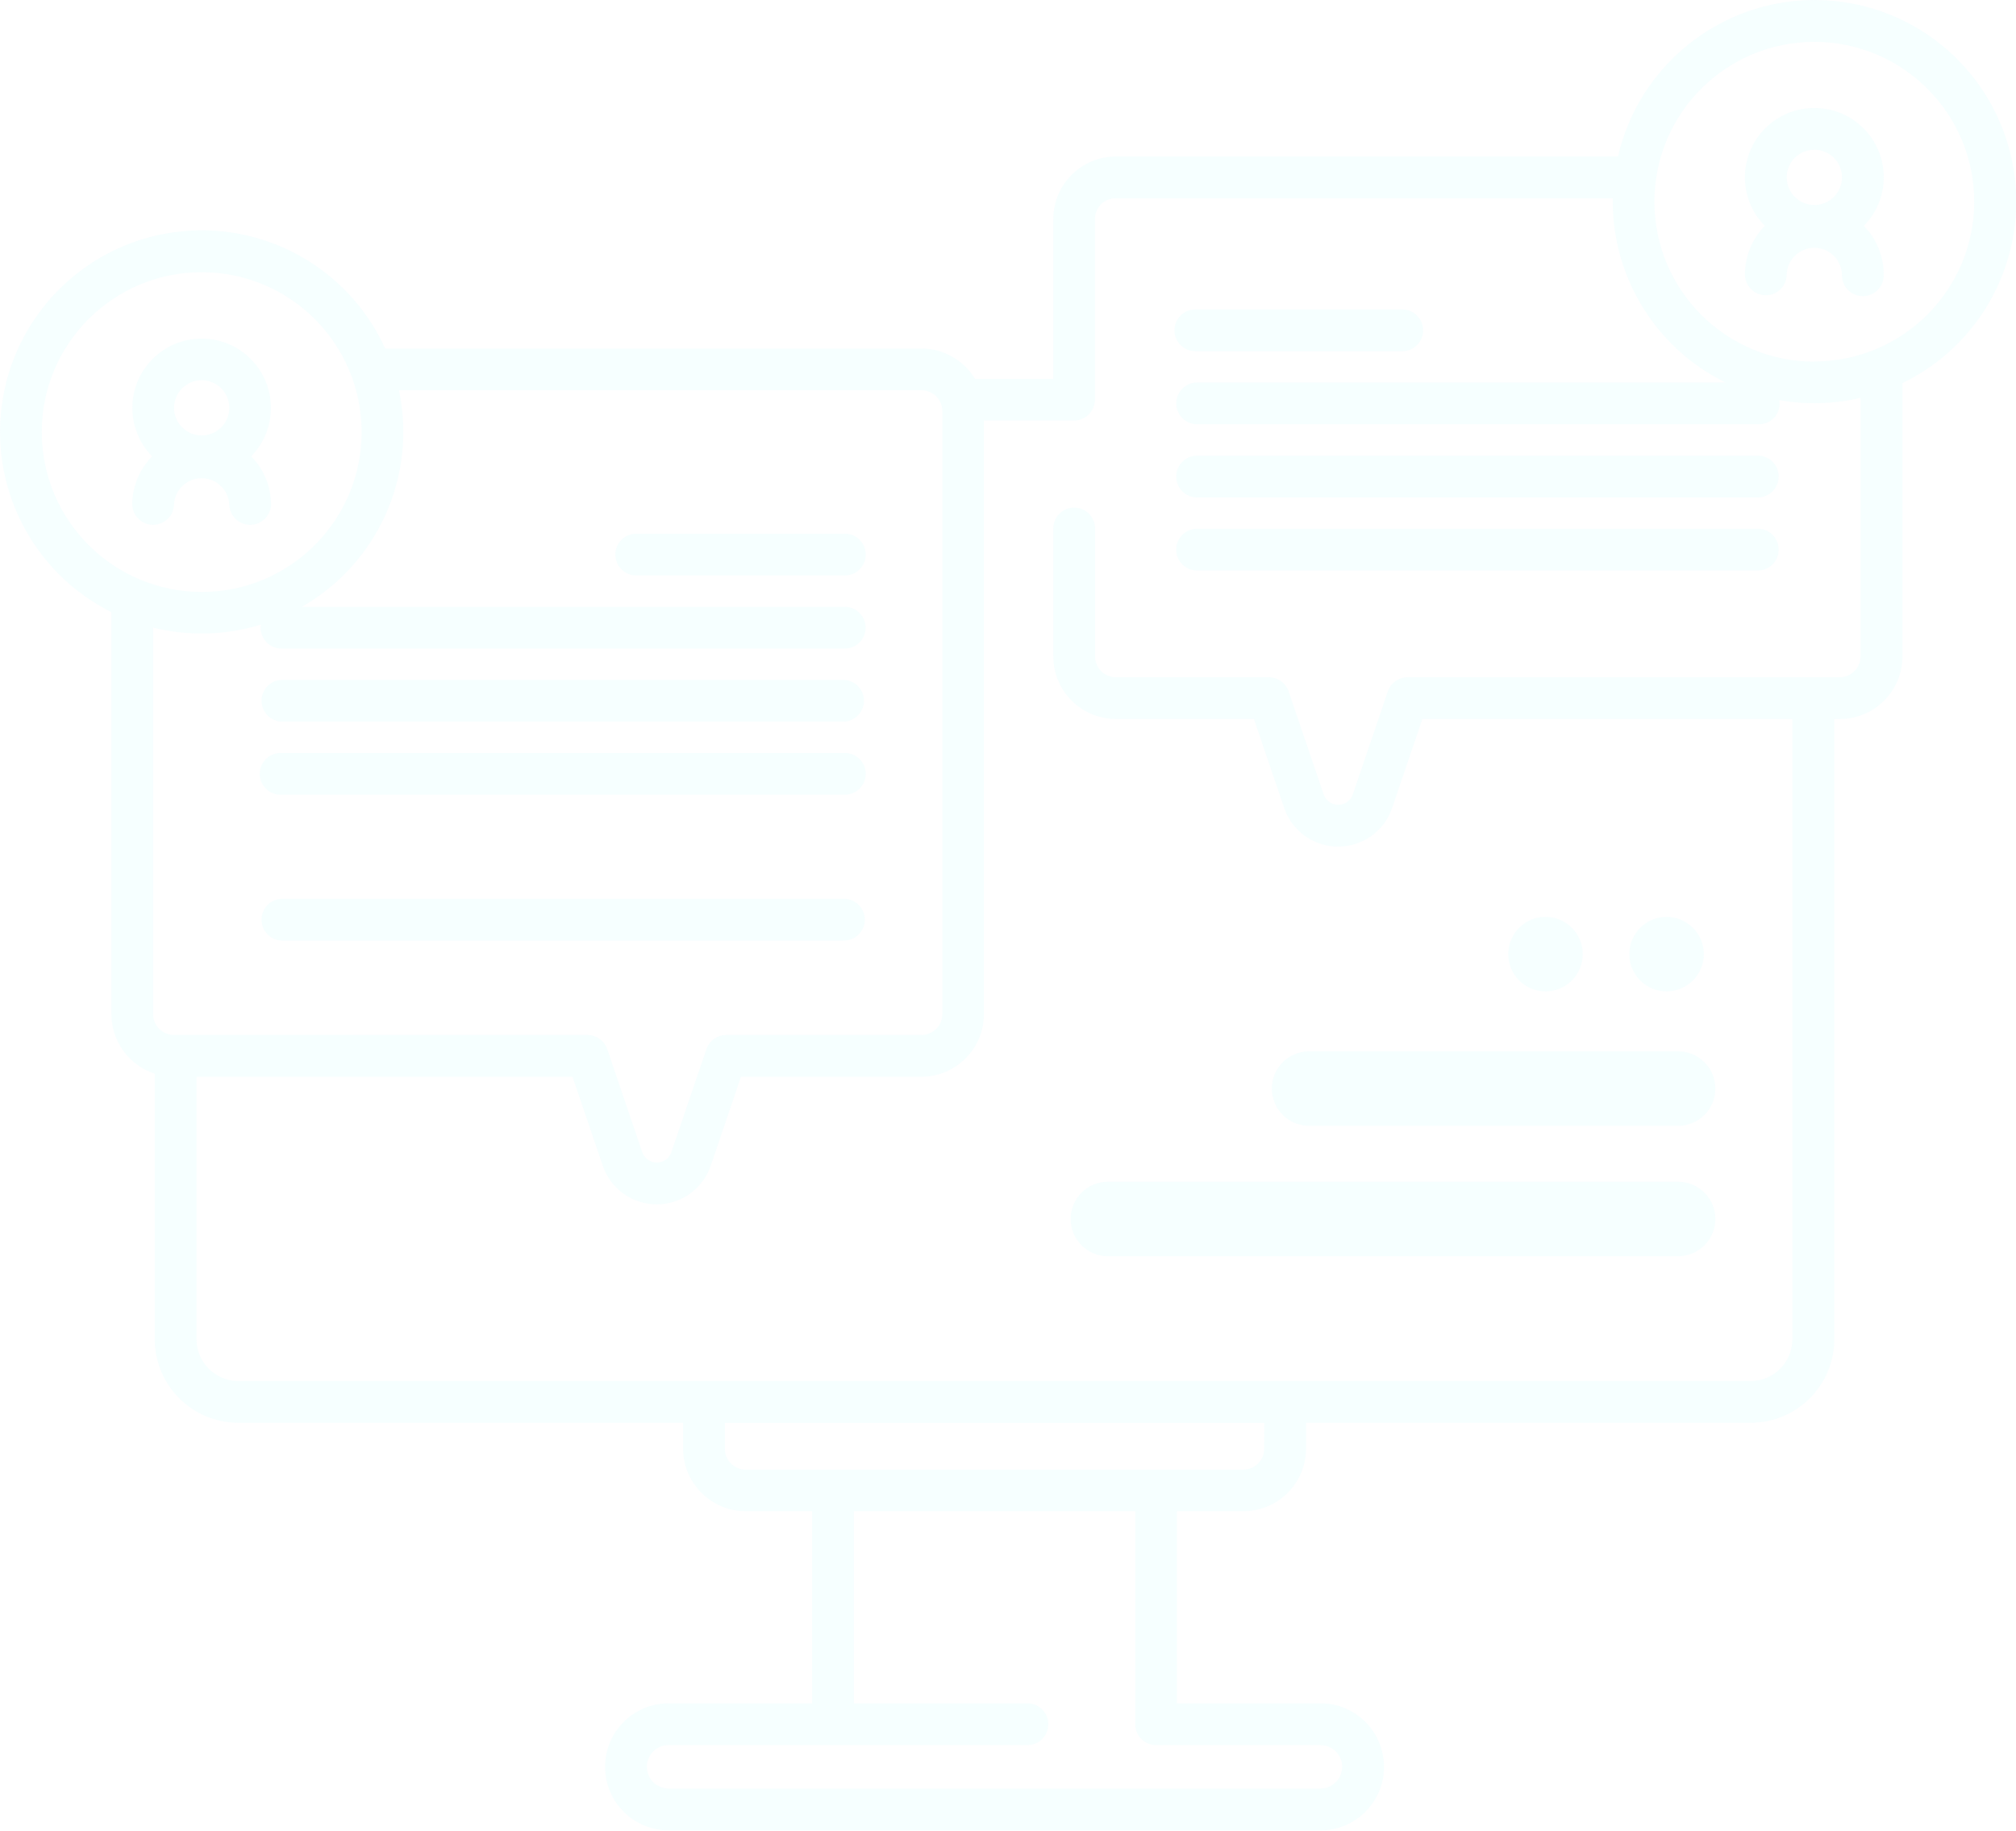
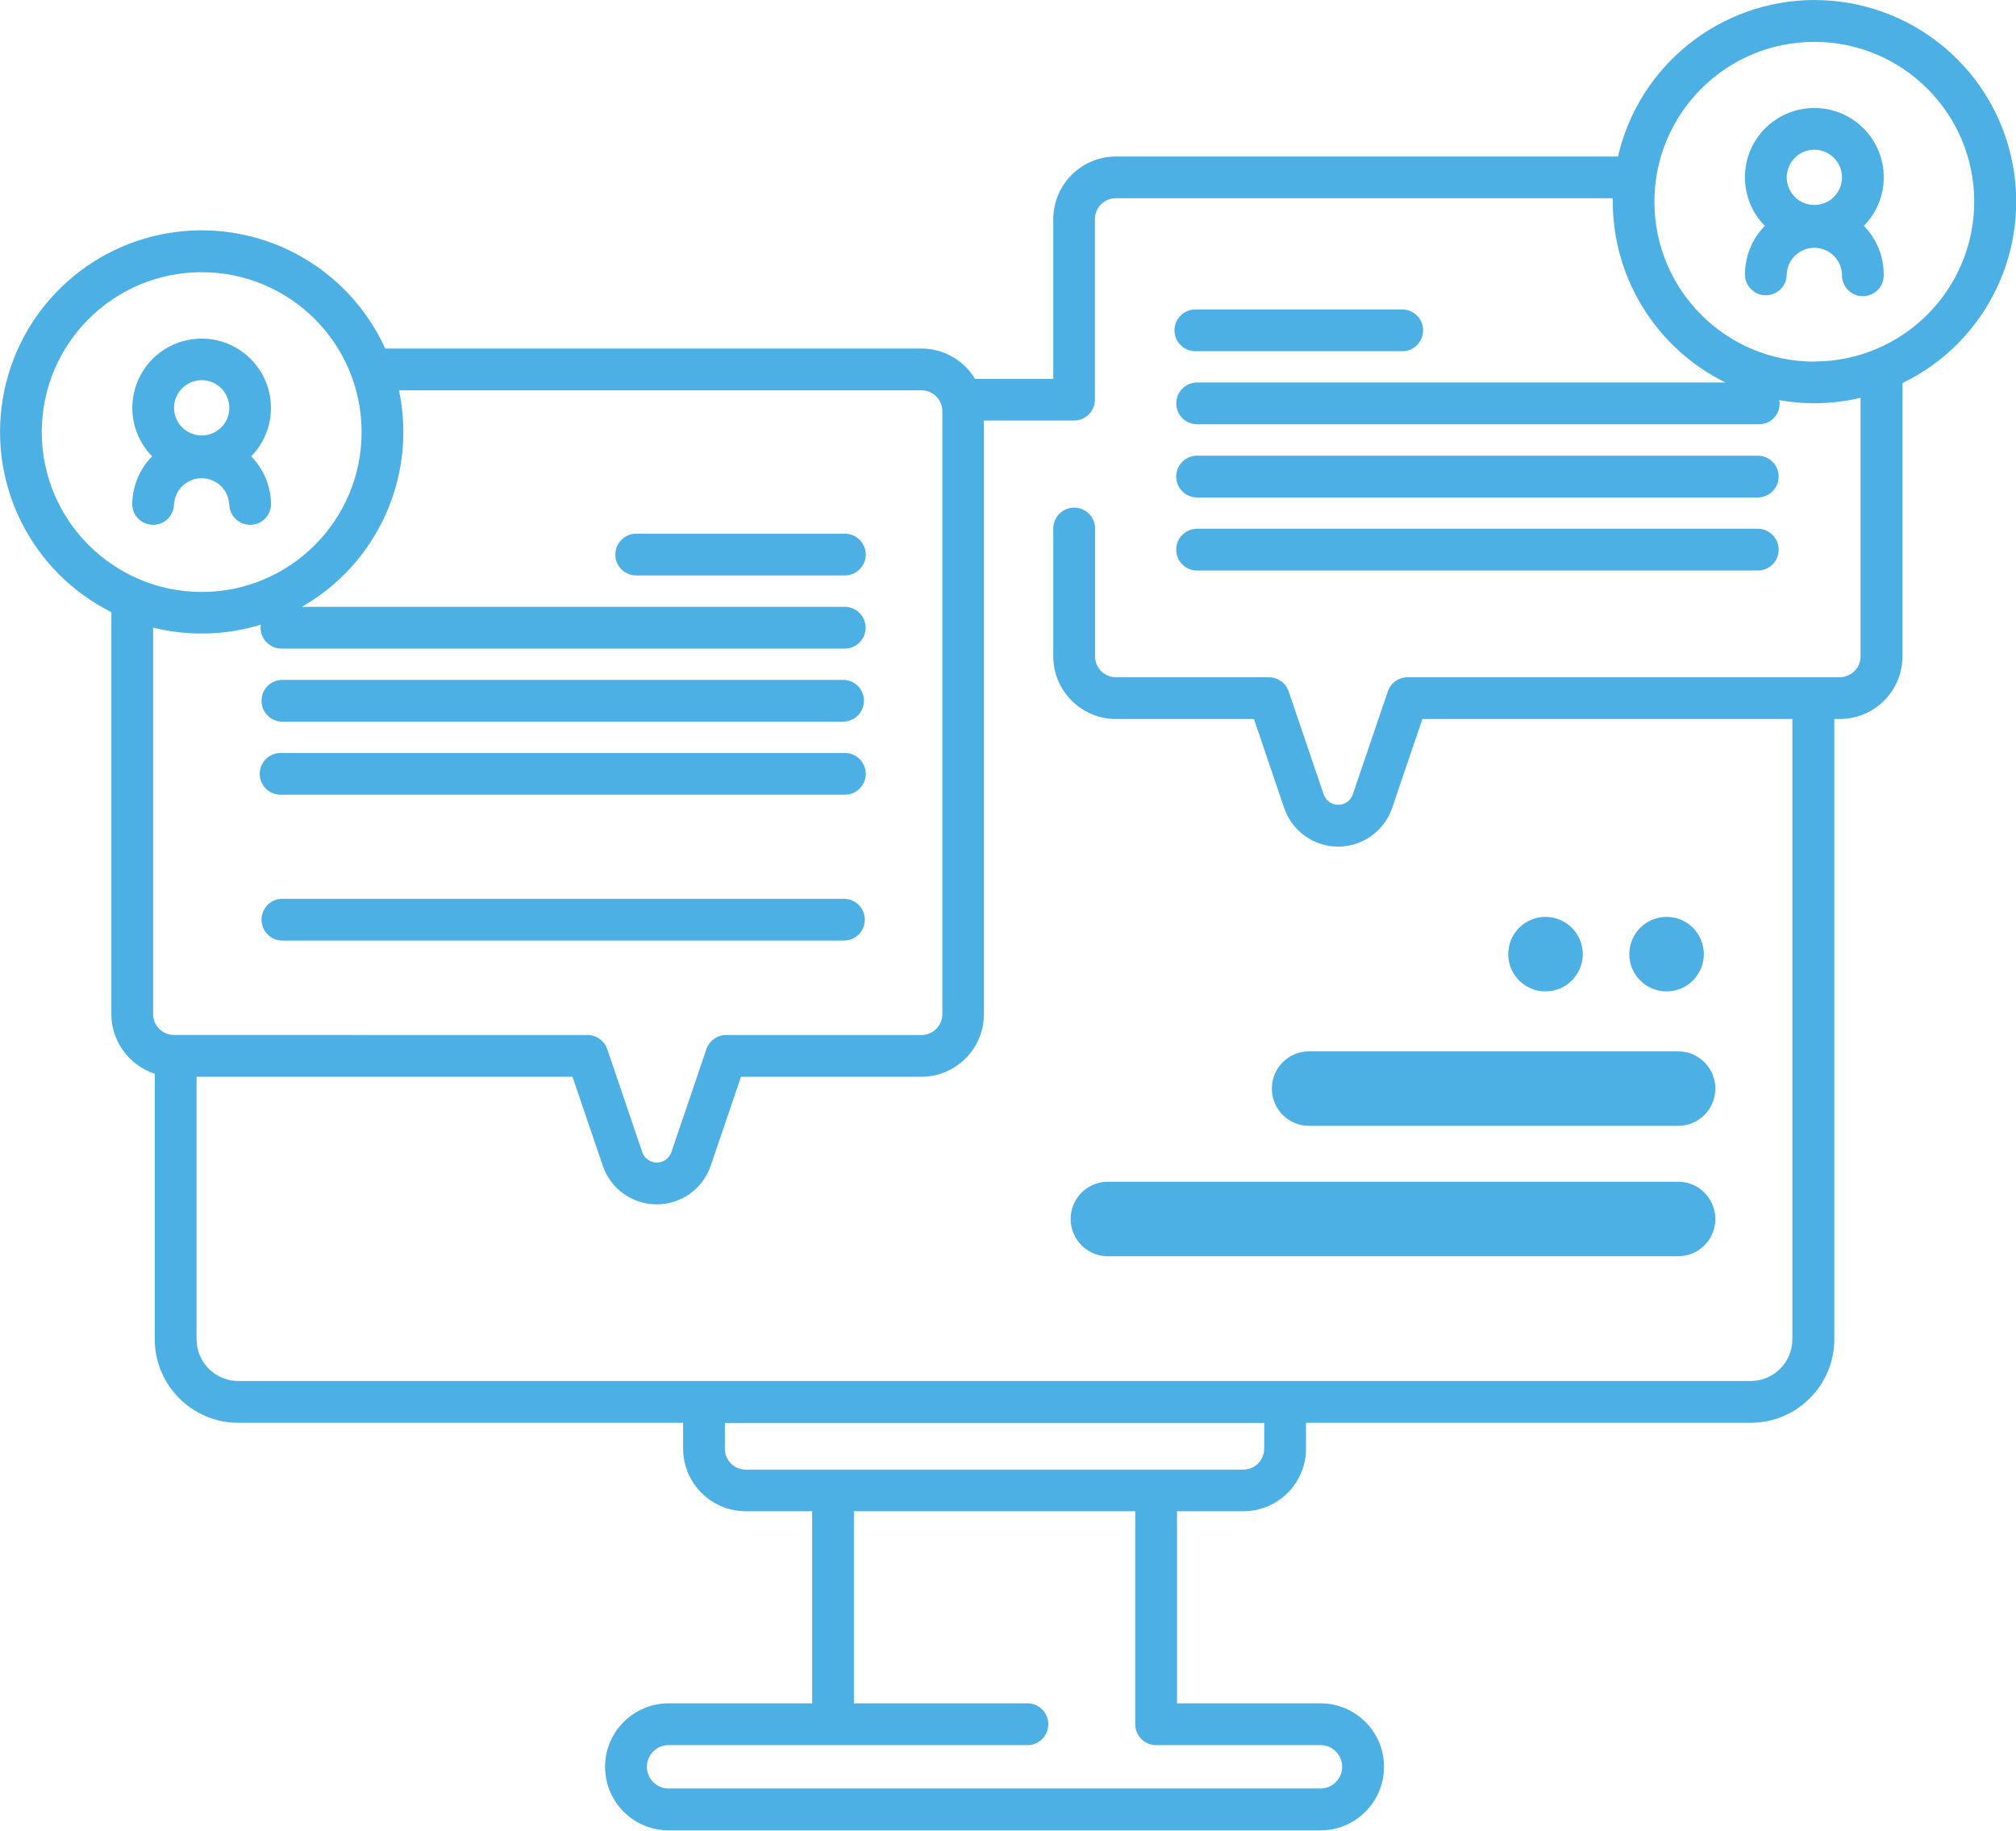
<svg xmlns="http://www.w3.org/2000/svg" width="52.369" height="47.553" viewBox="0 0 52.369 47.553">
  <defs>
-     <style>.a{opacity:0.201;}.b{fill:#d2fdff;}</style>
+     <style>.a{opacity:0.7;}.b{fill:#008ED8;}</style>
  </defs>
  <g class="a" transform="translate(-14.68 -23.374)">
    <path class="b" d="M168.116,151.165h-5.373a.543.543,0,1,0,0,1.085h5.373a.543.543,0,1,0,0-1.085Z" transform="translate(-131.513 -113.925)" />
    <path class="b" d="M77.617,187.255h14.61a.543.543,0,0,0,0-1.085H77.617a.543.543,0,0,0,0,1.085Z" transform="translate(-55.624 -145.132)" />
    <path class="b" d="M77.617,204.758h14.61a.543.543,0,1,0,0-1.085H77.617a.543.543,0,1,0,0,1.085Z" transform="translate(-55.624 -160.736)" />
    <path class="b" d="M92.769,239.128a.543.543,0,0,0-.543-.543H77.617a.543.543,0,0,0,0,1.085h14.61A.543.543,0,0,0,92.769,239.128Z" transform="translate(-55.624 -191.859)" />
    <path class="b" d="M48.868,108.7a.543.543,0,0,0,1.085,0,1.8,1.8,0,0,0-.516-1.26,1.8,1.8,0,1,0-2.574,0,1.8,1.8,0,0,0-.516,1.26.543.543,0,0,0,1.085,0,.718.718,0,0,1,1.435,0Zm-1.435-2.52a.718.718,0,1,1,.718.718A.718.718,0,0,1,47.433,106.175Z" transform="translate(-28.232 -72.21)" />
    <path class="b" d="M296.612,98.56h5.373a.543.543,0,0,0,0-1.085h-5.373a.543.543,0,1,0,0,1.085Z" transform="translate(-250.857 -66.061)" />
    <path class="b" d="M311.222,132.48h-14.61a.543.543,0,0,0,0,1.085h14.61a.543.543,0,0,0,0-1.085Z" transform="translate(-250.858 -97.267)" />
    <path class="b" d="M311.222,149.983h-14.61a.543.543,0,0,0,0,1.085h14.61a.543.543,0,0,0,0-1.085Z" transform="translate(-250.858 -112.871)" />
    <path class="b" d="M434.23,49.235a1.8,1.8,0,0,0-1.287,3.063,1.8,1.8,0,0,0-.516,1.26.542.542,0,1,0,1.085,0,.718.718,0,0,1,1.435,0,.543.543,0,1,0,1.085,0,1.8,1.8,0,0,0-.516-1.26,1.8,1.8,0,0,0-1.287-3.063Zm0,2.52a.718.718,0,1,1,.718-.718A.718.718,0,0,1,434.23,51.755Z" transform="translate(-372.419 -23.055)" />
    <path class="b" d="M61.81,23.374a5.247,5.247,0,0,0-5.1,4.066H43.669a1.629,1.629,0,0,0-1.628,1.628v4.152H40.009a1.627,1.627,0,0,0-1.393-.791H24.686a5.237,5.237,0,1,0-7.113,6.849V49.722A1.63,1.63,0,0,0,18.7,51.27v6.9a2.173,2.173,0,0,0,2.17,2.17H32.425v.67a1.629,1.629,0,0,0,1.628,1.628h1.724v4.991H32.048a1.649,1.649,0,1,0,0,3.3H48.982a1.649,1.649,0,1,0,0-3.3H45.255V62.638h1.723a1.629,1.629,0,0,0,1.628-1.628v-.67H60.159a2.173,2.173,0,0,0,2.17-2.17V42.055h.139A1.629,1.629,0,0,0,64.1,40.427v-7.1a5.238,5.238,0,0,0-2.285-9.952ZM15.765,34.6a4.154,4.154,0,1,1,4.154,4.154A4.158,4.158,0,0,1,15.765,34.6ZM19.2,50.264a.543.543,0,0,1-.543-.543V39.68a5.235,5.235,0,0,0,2.8-.077.535.535,0,0,0-.008.079.543.543,0,0,0,.543.543H36.6a.543.543,0,1,0,0-1.085H22.521a5.234,5.234,0,0,0,2.523-5.626H38.616a.543.543,0,0,1,.543.543V49.722a.543.543,0,0,1-.543.543H33.544a.543.543,0,0,0-.514.368l-.913,2.685a.4.4,0,0,1-.75,0l-.913-2.685a.543.543,0,0,0-.514-.368Zm29.781,18.45a.564.564,0,1,1,0,1.128H32.048a.564.564,0,0,1,0-1.128h9.344a.543.543,0,0,0,0-1.085H36.861V62.638H44.17v5.534a.542.542,0,0,0,.542.543Zm-1.462-7.7a.543.543,0,0,1-.543.543H34.052a.543.543,0,0,1-.543-.543v-.67H47.521ZM62.468,40.97H51.245a.543.543,0,0,0-.514.368l-.913,2.685a.4.4,0,0,1-.75,0l-.913-2.685a.543.543,0,0,0-.514-.368H43.669a.543.543,0,0,1-.543-.543V37.082a.543.543,0,0,0-1.085,0v3.345a1.629,1.629,0,0,0,1.628,1.628h3.584l.788,2.317a1.481,1.481,0,0,0,2.8,0l.788-2.317h9.611V58.17a1.086,1.086,0,0,1-1.085,1.085H20.871a1.086,1.086,0,0,1-1.085-1.085V51.35h9.766l.788,2.317a1.481,1.481,0,0,0,2.8,0l.788-2.317h4.683a1.629,1.629,0,0,0,1.628-1.628V34.3h2.34a.543.543,0,0,0,.543-.543V29.067a.543.543,0,0,1,.543-.543H56.574c0,.029,0,.058,0,.088a5.244,5.244,0,0,0,2.929,4.7H45.755a.543.543,0,0,0,0,1.085h14.61a.532.532,0,0,0,.534-.628,5.187,5.187,0,0,0,2.112-.059v6.716A.543.543,0,0,1,62.468,40.97Zm-.658-8.2a4.154,4.154,0,1,1,4.154-4.154A4.158,4.158,0,0,1,61.811,32.766Z" transform="translate(0)" />
    <path class="b" d="M320.133,277.051h9.585a.968.968,0,0,0,0-1.936h-9.585a.968.968,0,0,0,0,1.936Z" transform="translate(-271.447 -224.426)" />
    <path class="b" d="M271.968,308.274h14.811a.968.968,0,0,0,0-1.936H271.968a.968.968,0,0,0,0,1.936Z" transform="translate(-228.508 -252.261)" />
    <circle class="b" cx="0.968" cy="0.968" r="0.968" transform="translate(57.004 47.196)" />
    <circle class="b" cx="0.968" cy="0.968" r="0.968" transform="translate(53.859 47.196)" />
  </g>
</svg>
